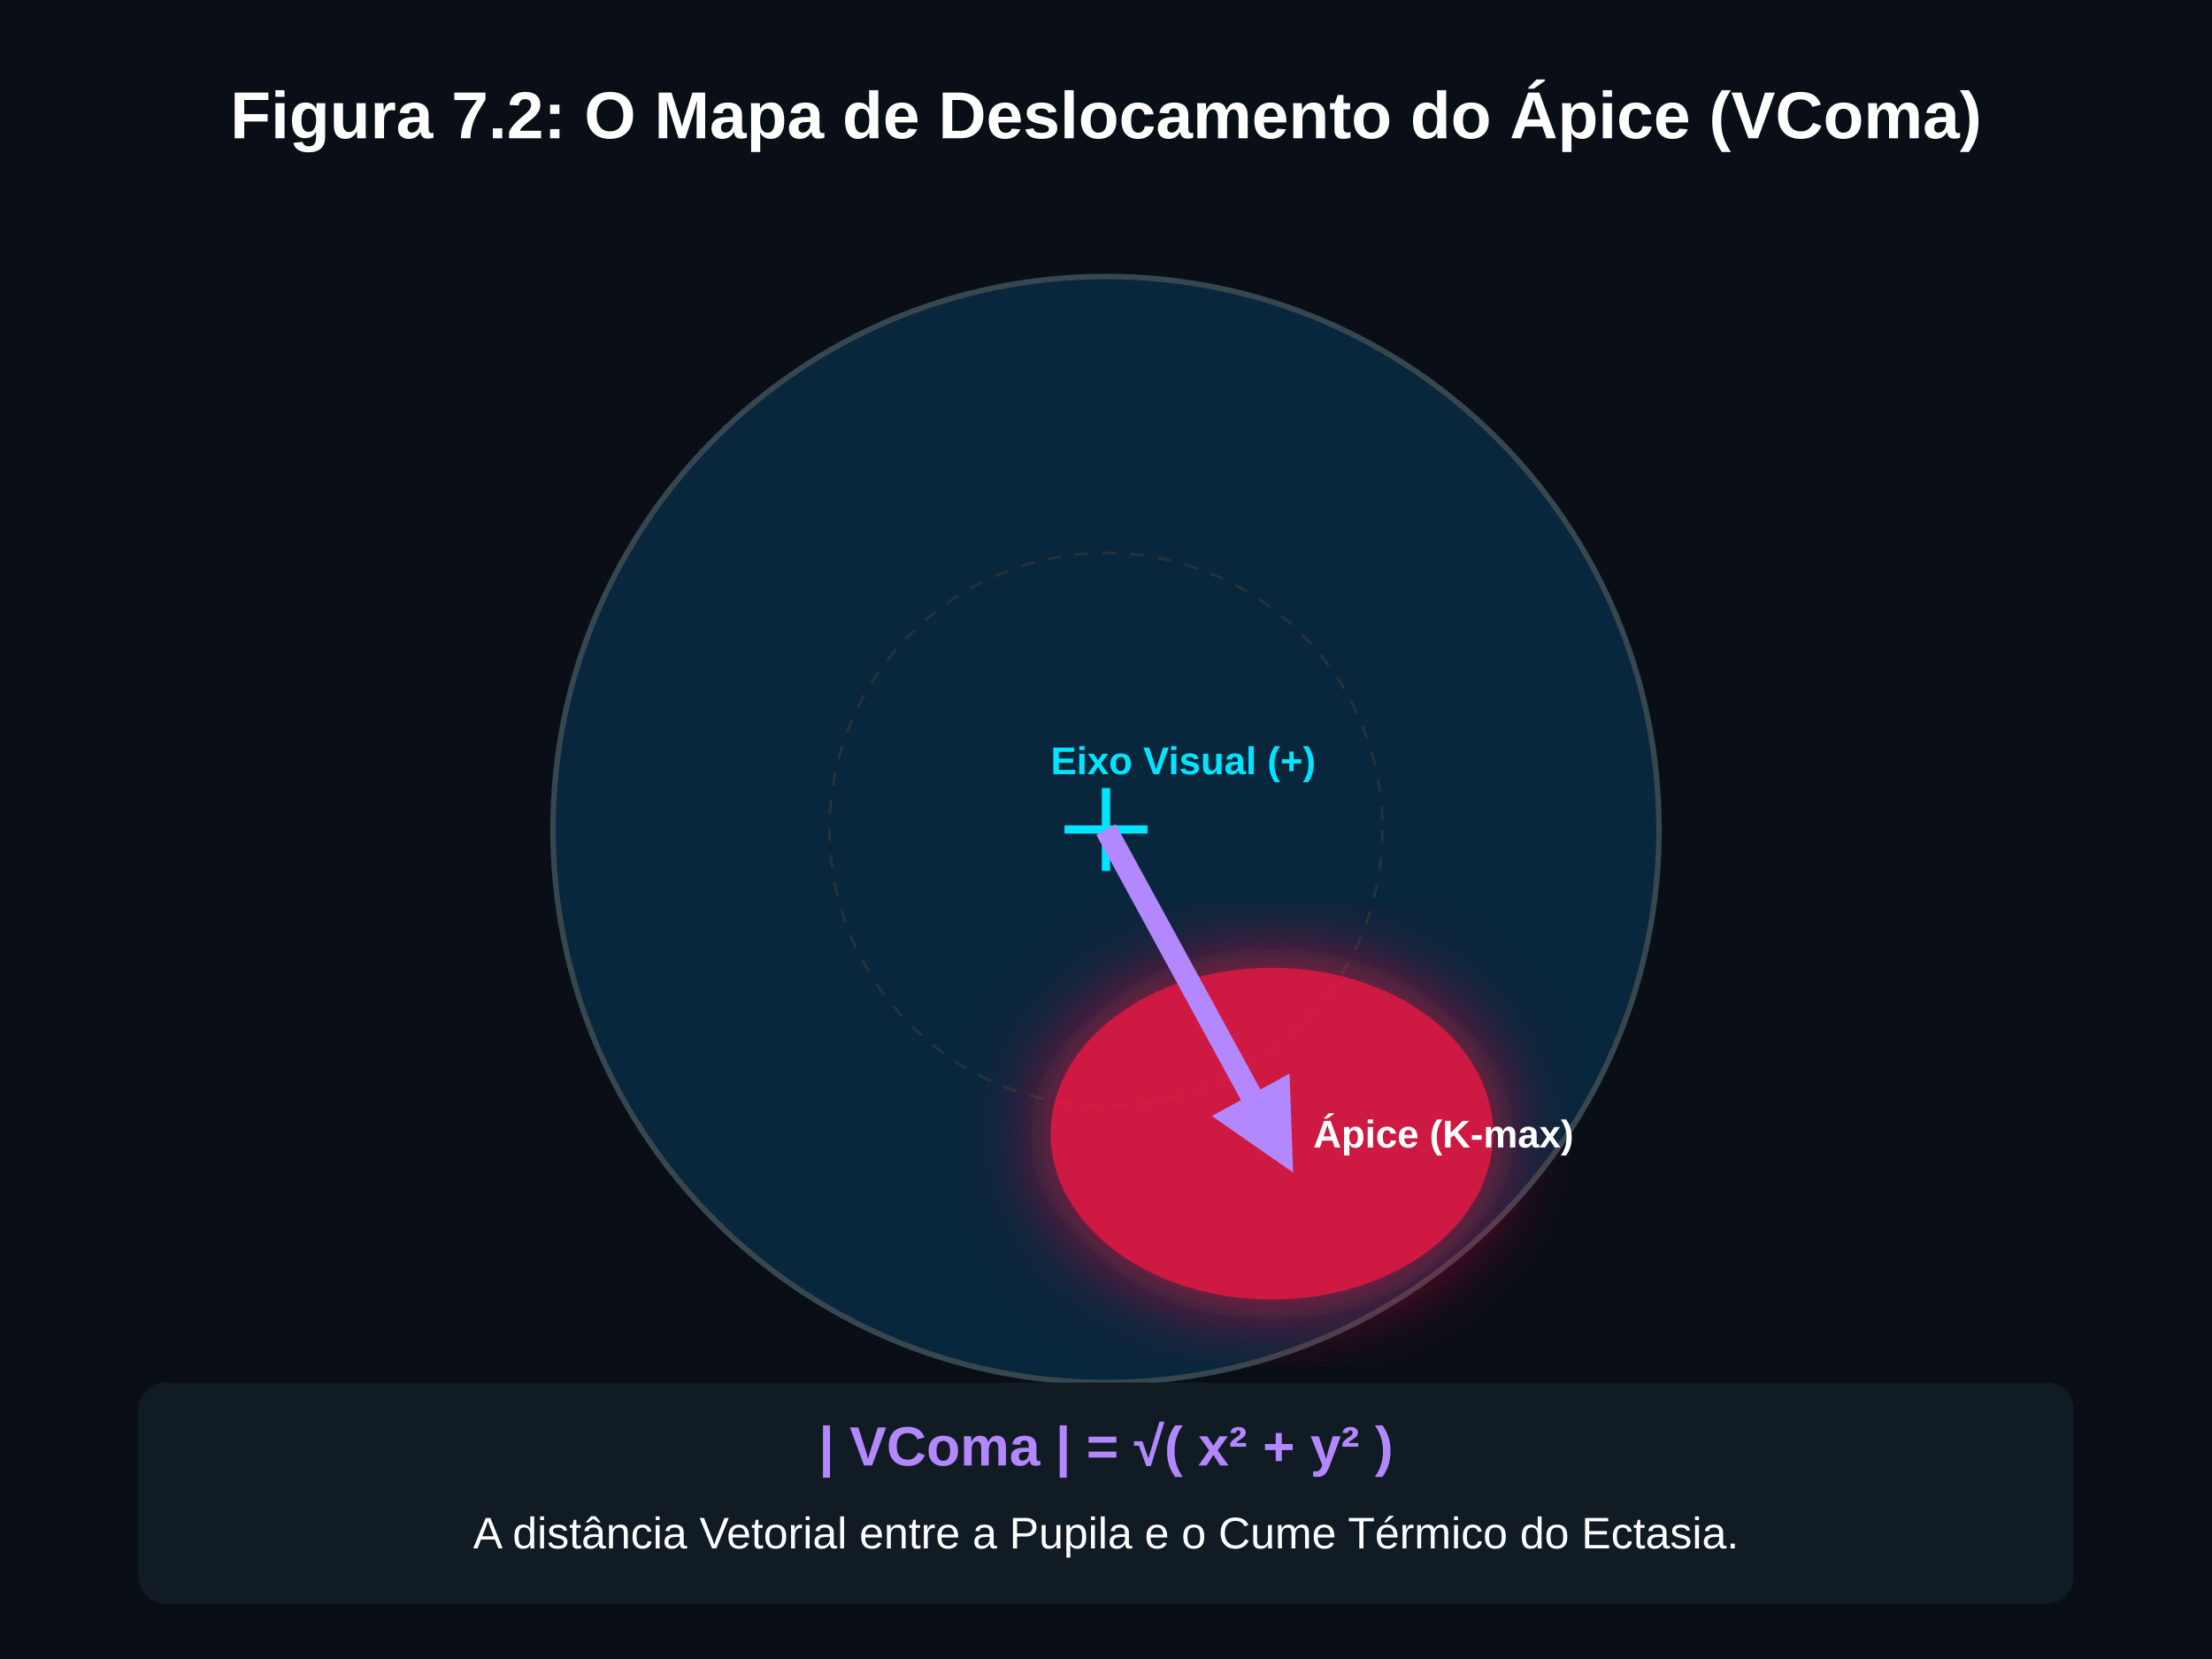
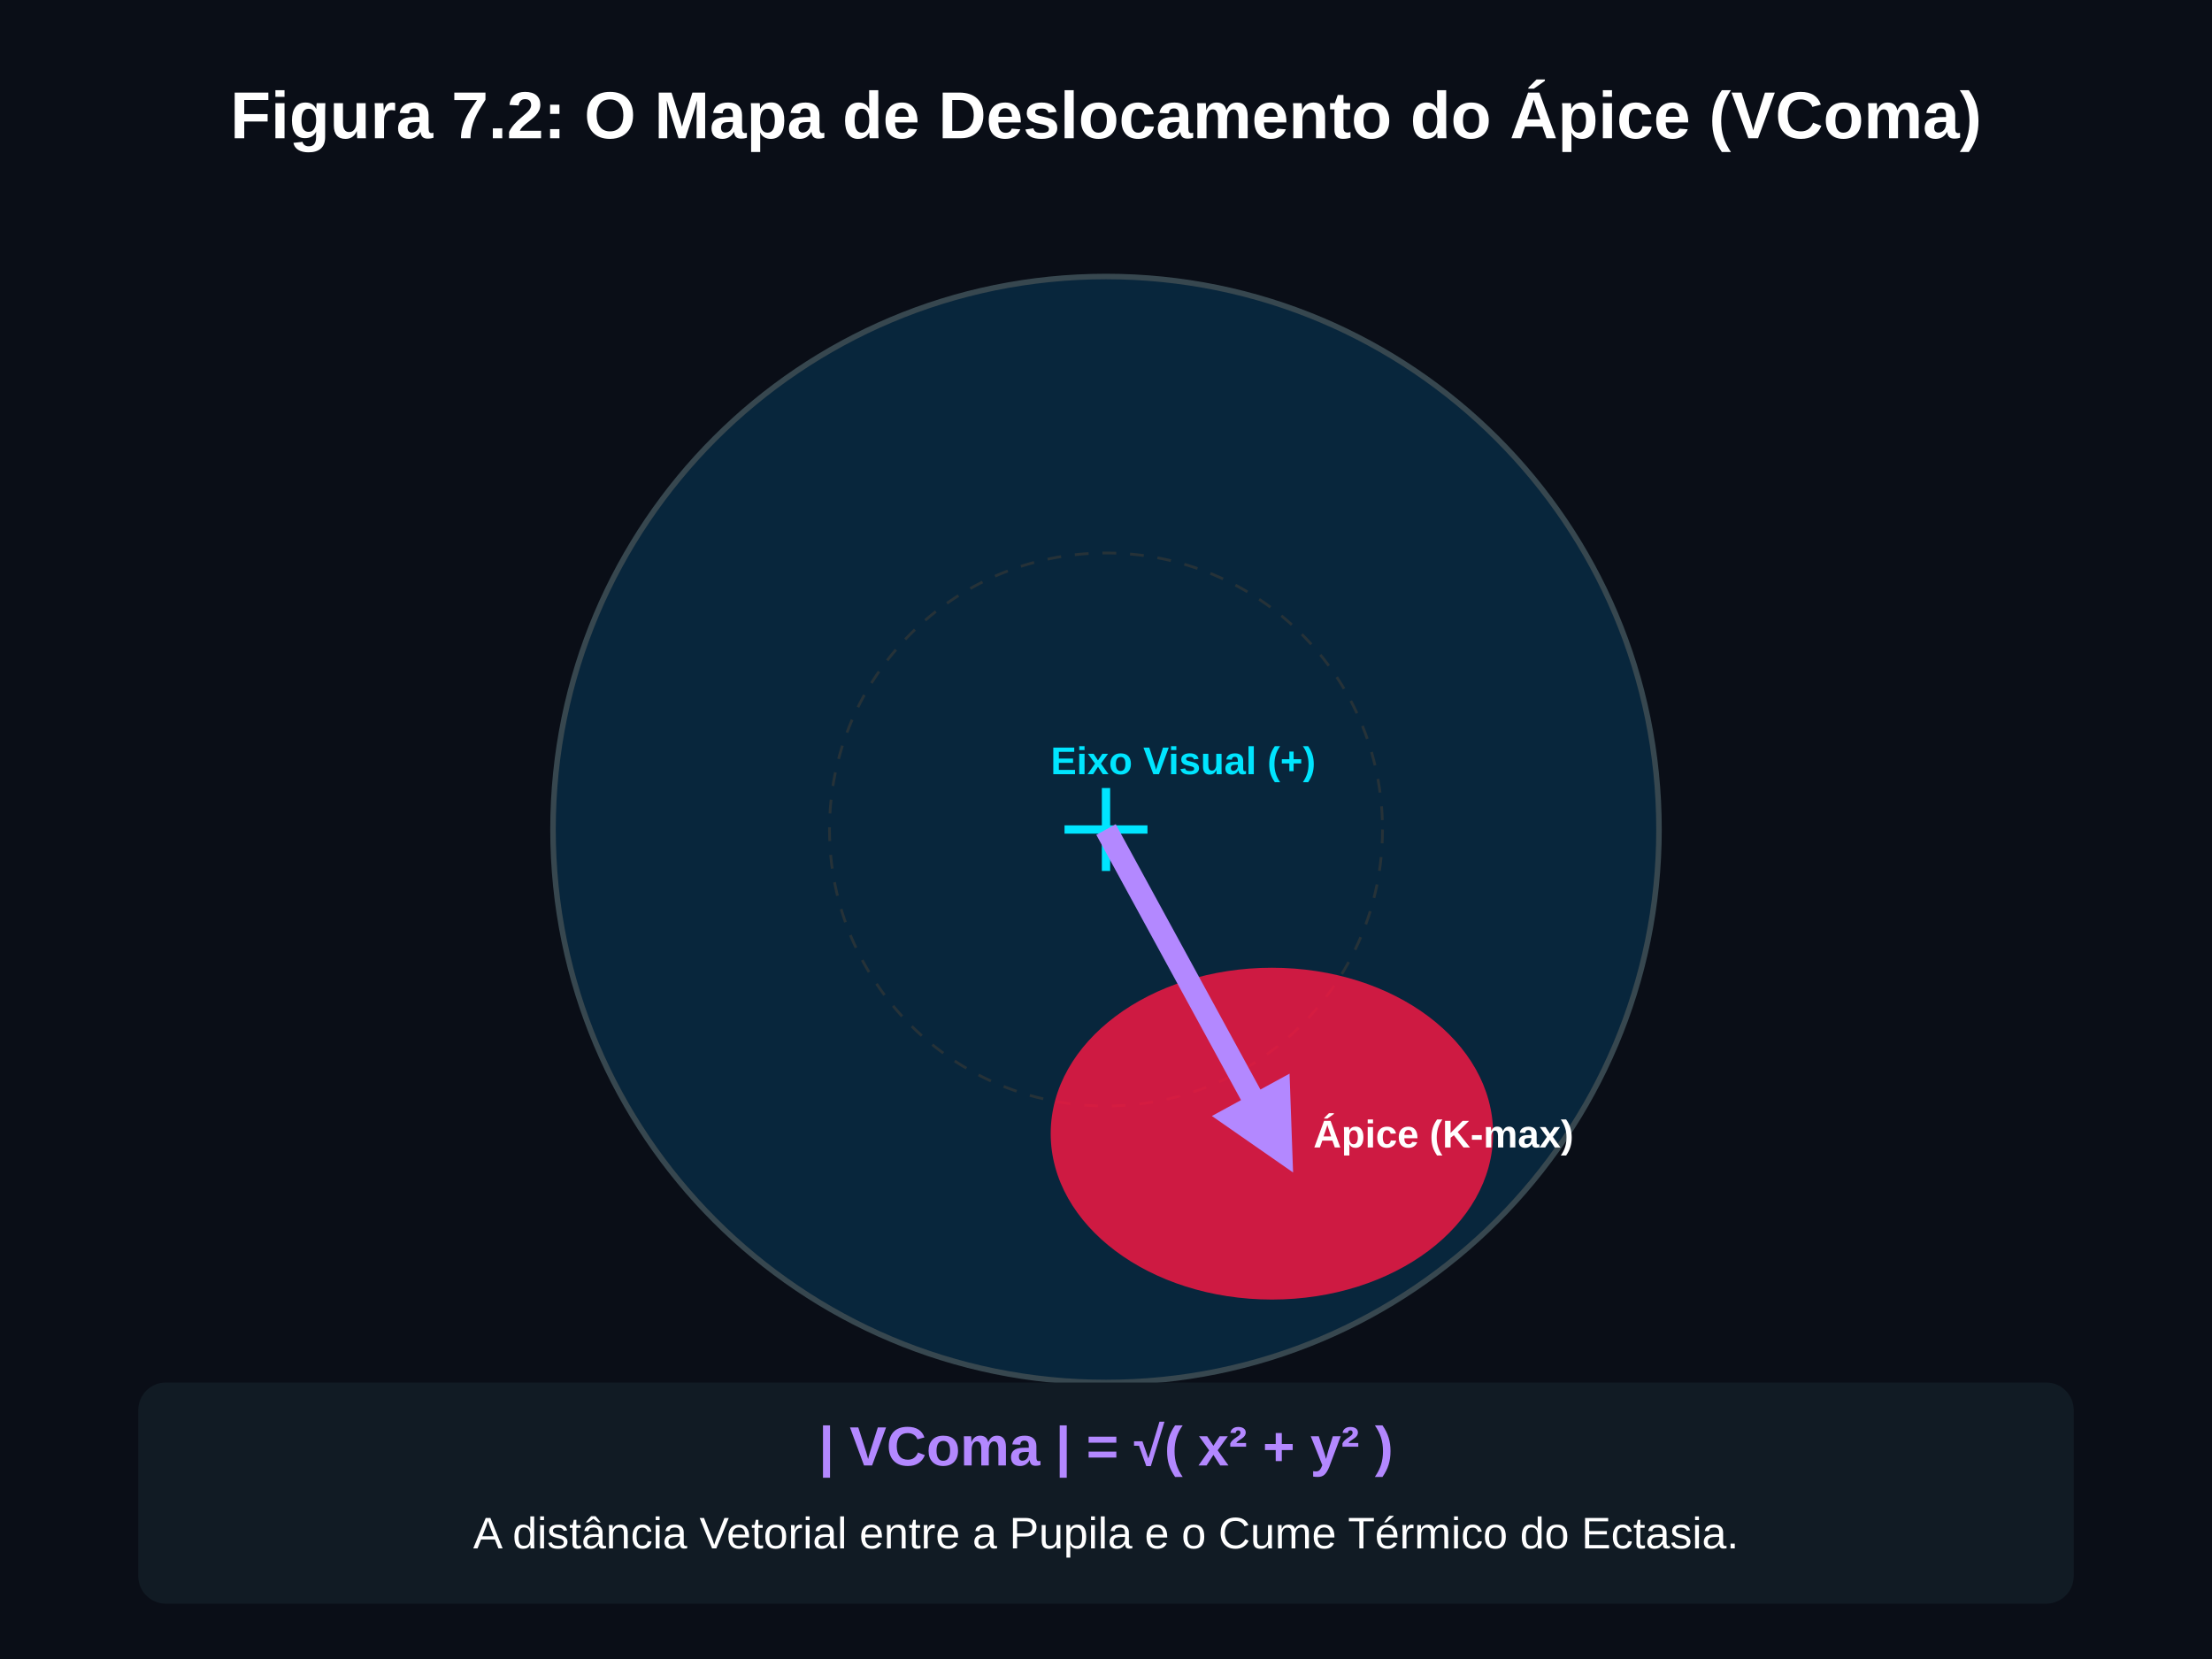
<svg xmlns="http://www.w3.org/2000/svg" viewBox="0 0 800 600">
  <rect width="800" height="600" fill="#0A0E17" />
  <defs>
-     <filter id="glow2" x="-20%" y="-20%" width="140%" height="140%">
-       <feGaussianBlur stdDeviation="15" result="blur" />
-       <feMerge>
-         <feMergeNode in="blur" />
-         <feMergeNode in="SourceGraphic" />
-       </feMerge>
-     </filter>
    <marker id="arrowP" viewBox="0 0 10 10" refX="5" refY="5" markerWidth="4" markerHeight="4" orient="auto-start-reverse">
      <path d="M 0 0 L 10 5 L 0 10 z" fill="#b388ff" />
    </marker>
  </defs>
  <text x="400" y="50" fill="#ffffff" font-family="Arial" font-size="24" font-weight="bold" text-anchor="middle">Figura 7.2: O Mapa de Deslocamento do Ápice (VComa)</text>
  <circle cx="400" cy="300" r="200" fill="#0288d1" opacity="0.2" />
  <circle cx="400" cy="300" r="200" fill="none" stroke="#37474f" stroke-width="2" />
  <circle cx="400" cy="300" r="100" fill="none" stroke="#263238" stroke-dasharray="5,5" />
  <path d="M 385 300 L 415 300 M 400 285 L 400 315" stroke="#00e5ff" stroke-width="3" />
  <text x="380" y="280" fill="#00e5ff" font-family="Arial" font-size="14" font-weight="bold">Eixo Visual (+)</text>
-   <ellipse cx="460" cy="410" rx="80" ry="60" fill="#ff1744" opacity="0.8" filter="url(#glow2)" />
+   <ellipse cx="460" cy="410" rx="80" ry="60" fill="#ff1744" opacity="0.8" />
  <circle cx="460" cy="410" r="5" fill="#fff" />
  <text x="475" y="415" fill="#fff" font-family="Arial" font-size="14" font-weight="bold">Ápice (K-max)</text>
  <line x1="400" y1="300" x2="460" y2="410" stroke="#b388ff" stroke-width="8" marker-end="url(#arrowP)" />
  <rect x="50" y="500" width="700" height="80" rx="10" fill="#111B24" />
  <text x="400" y="530" fill="#b388ff" font-family="Arial" font-size="20" font-weight="bold" text-anchor="middle">| VComa | = √( x² + y² )</text>
  <text x="400" y="560" fill="#ffffff" font-family="Arial" font-size="16" text-anchor="middle">A distância Vetorial entre a Pupila e o Cume Térmico do Ectasia.</text>
</svg>
